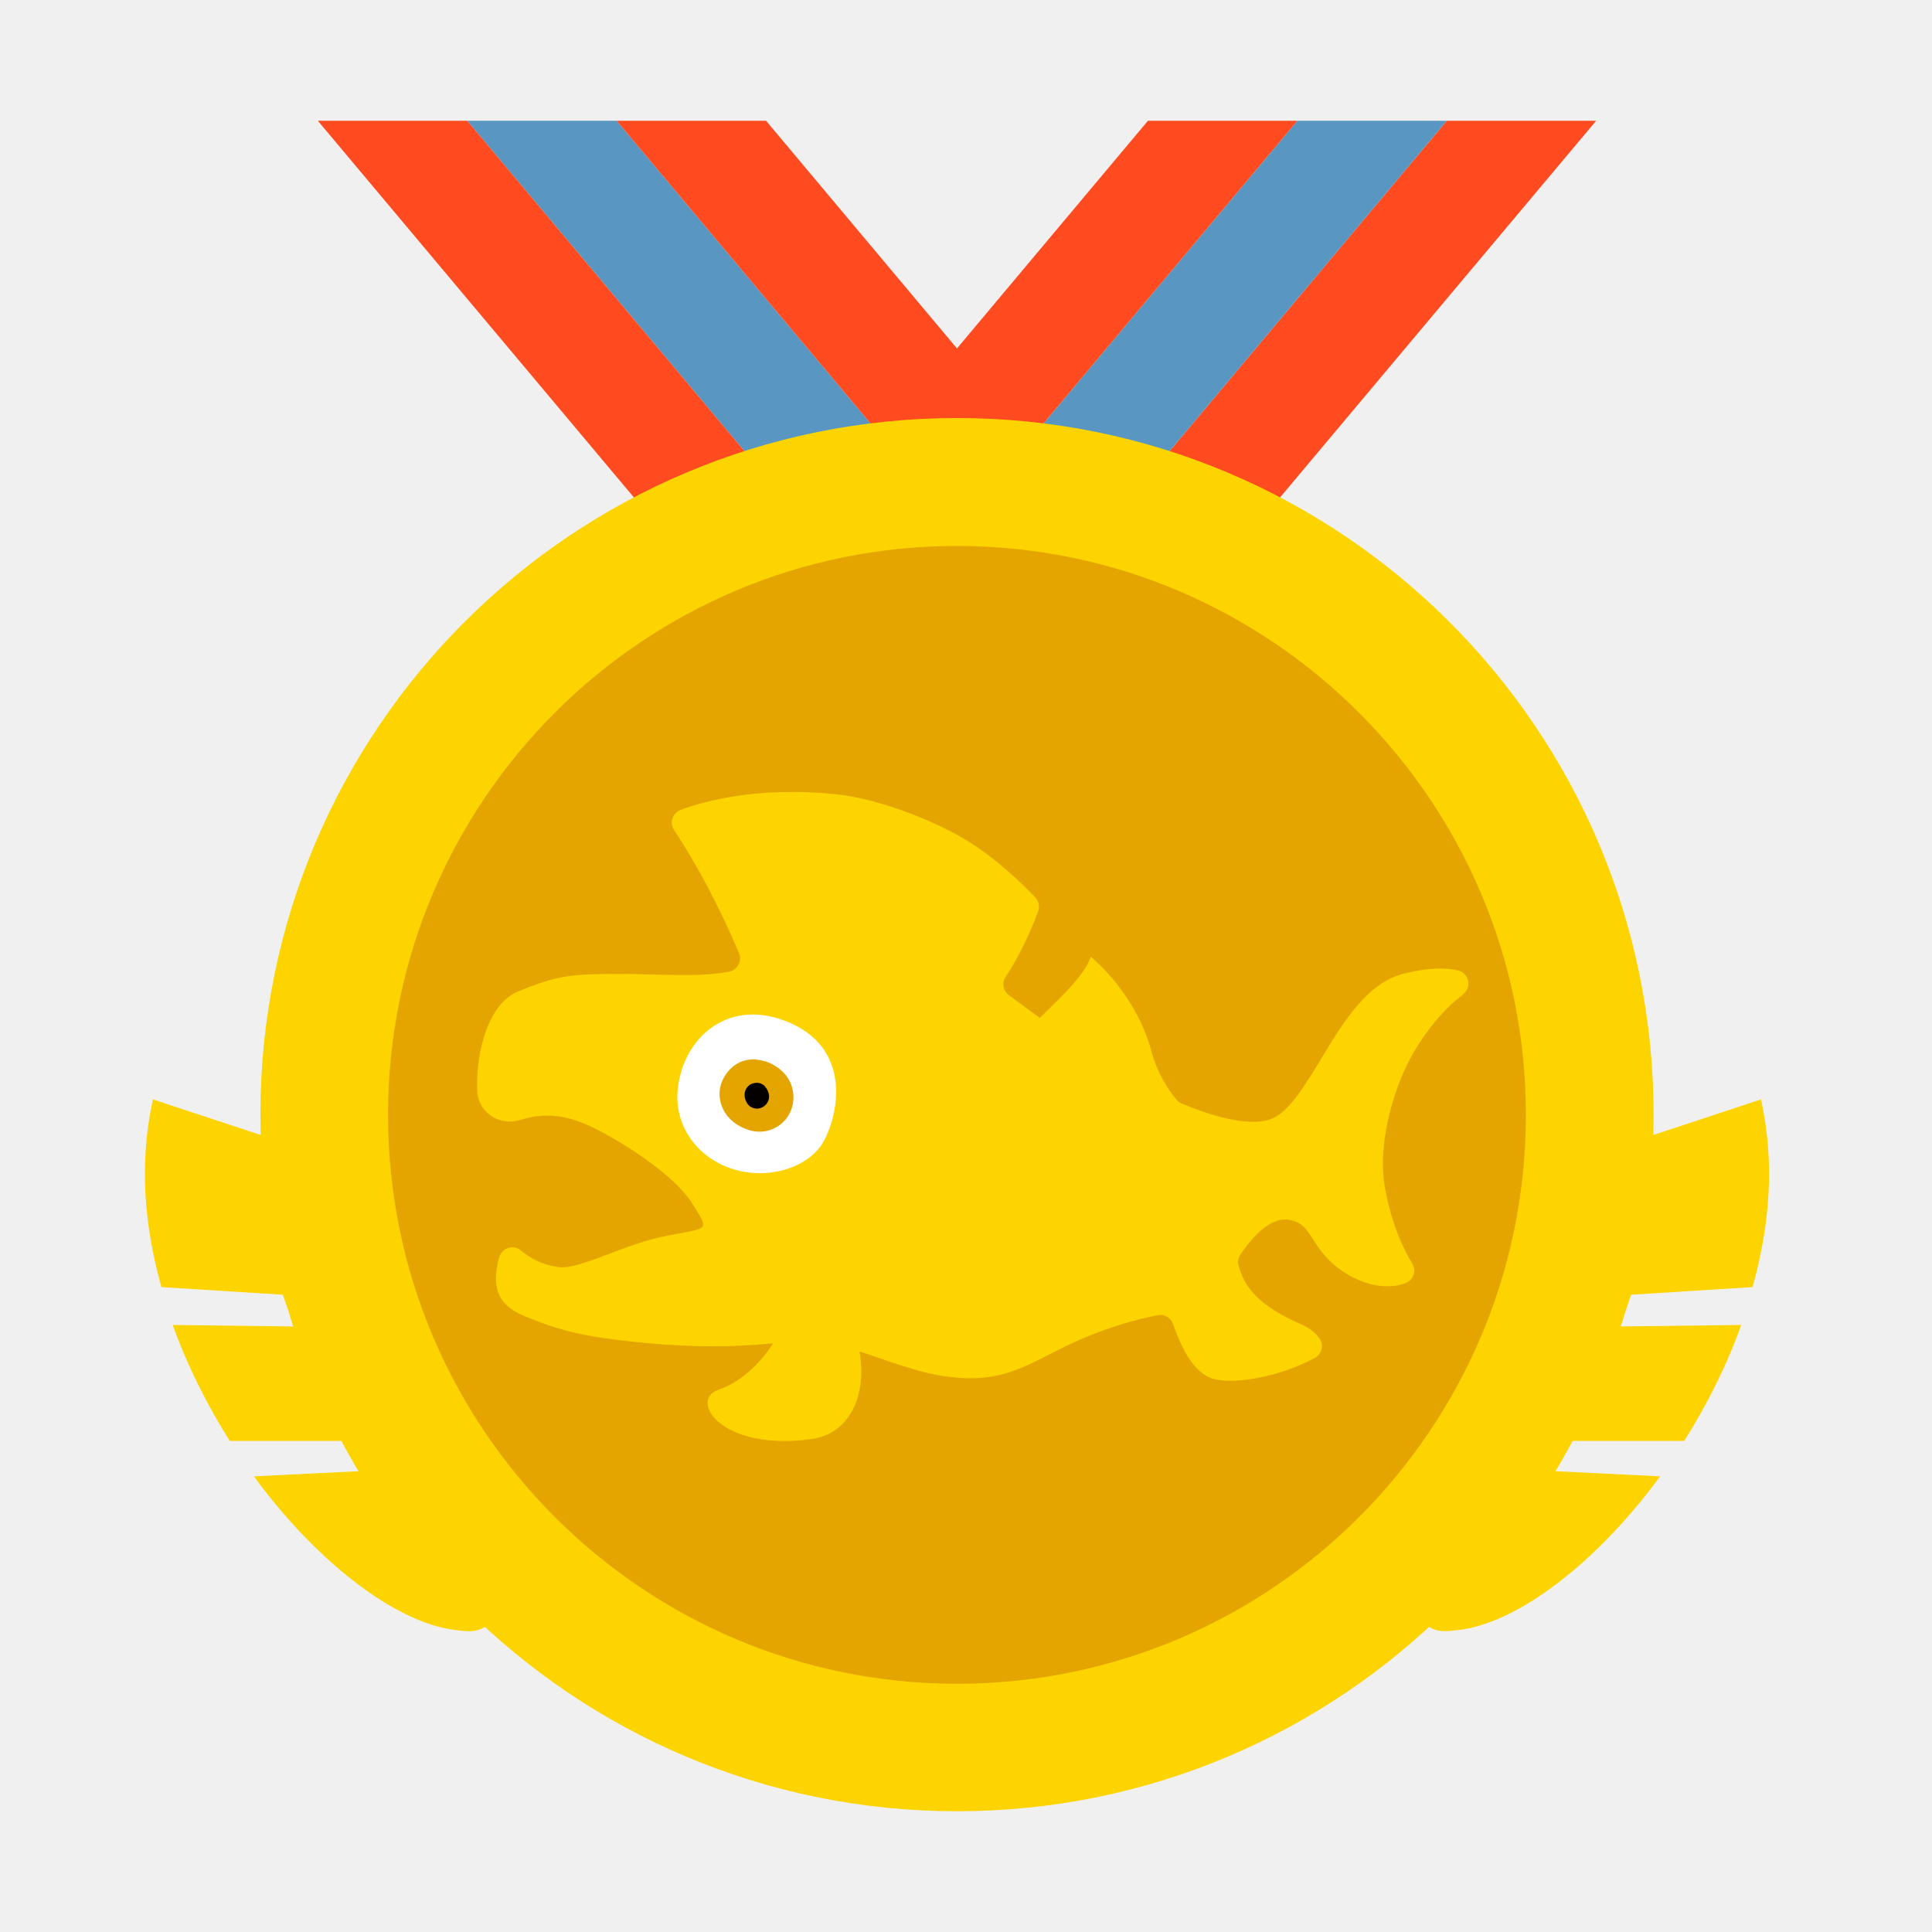
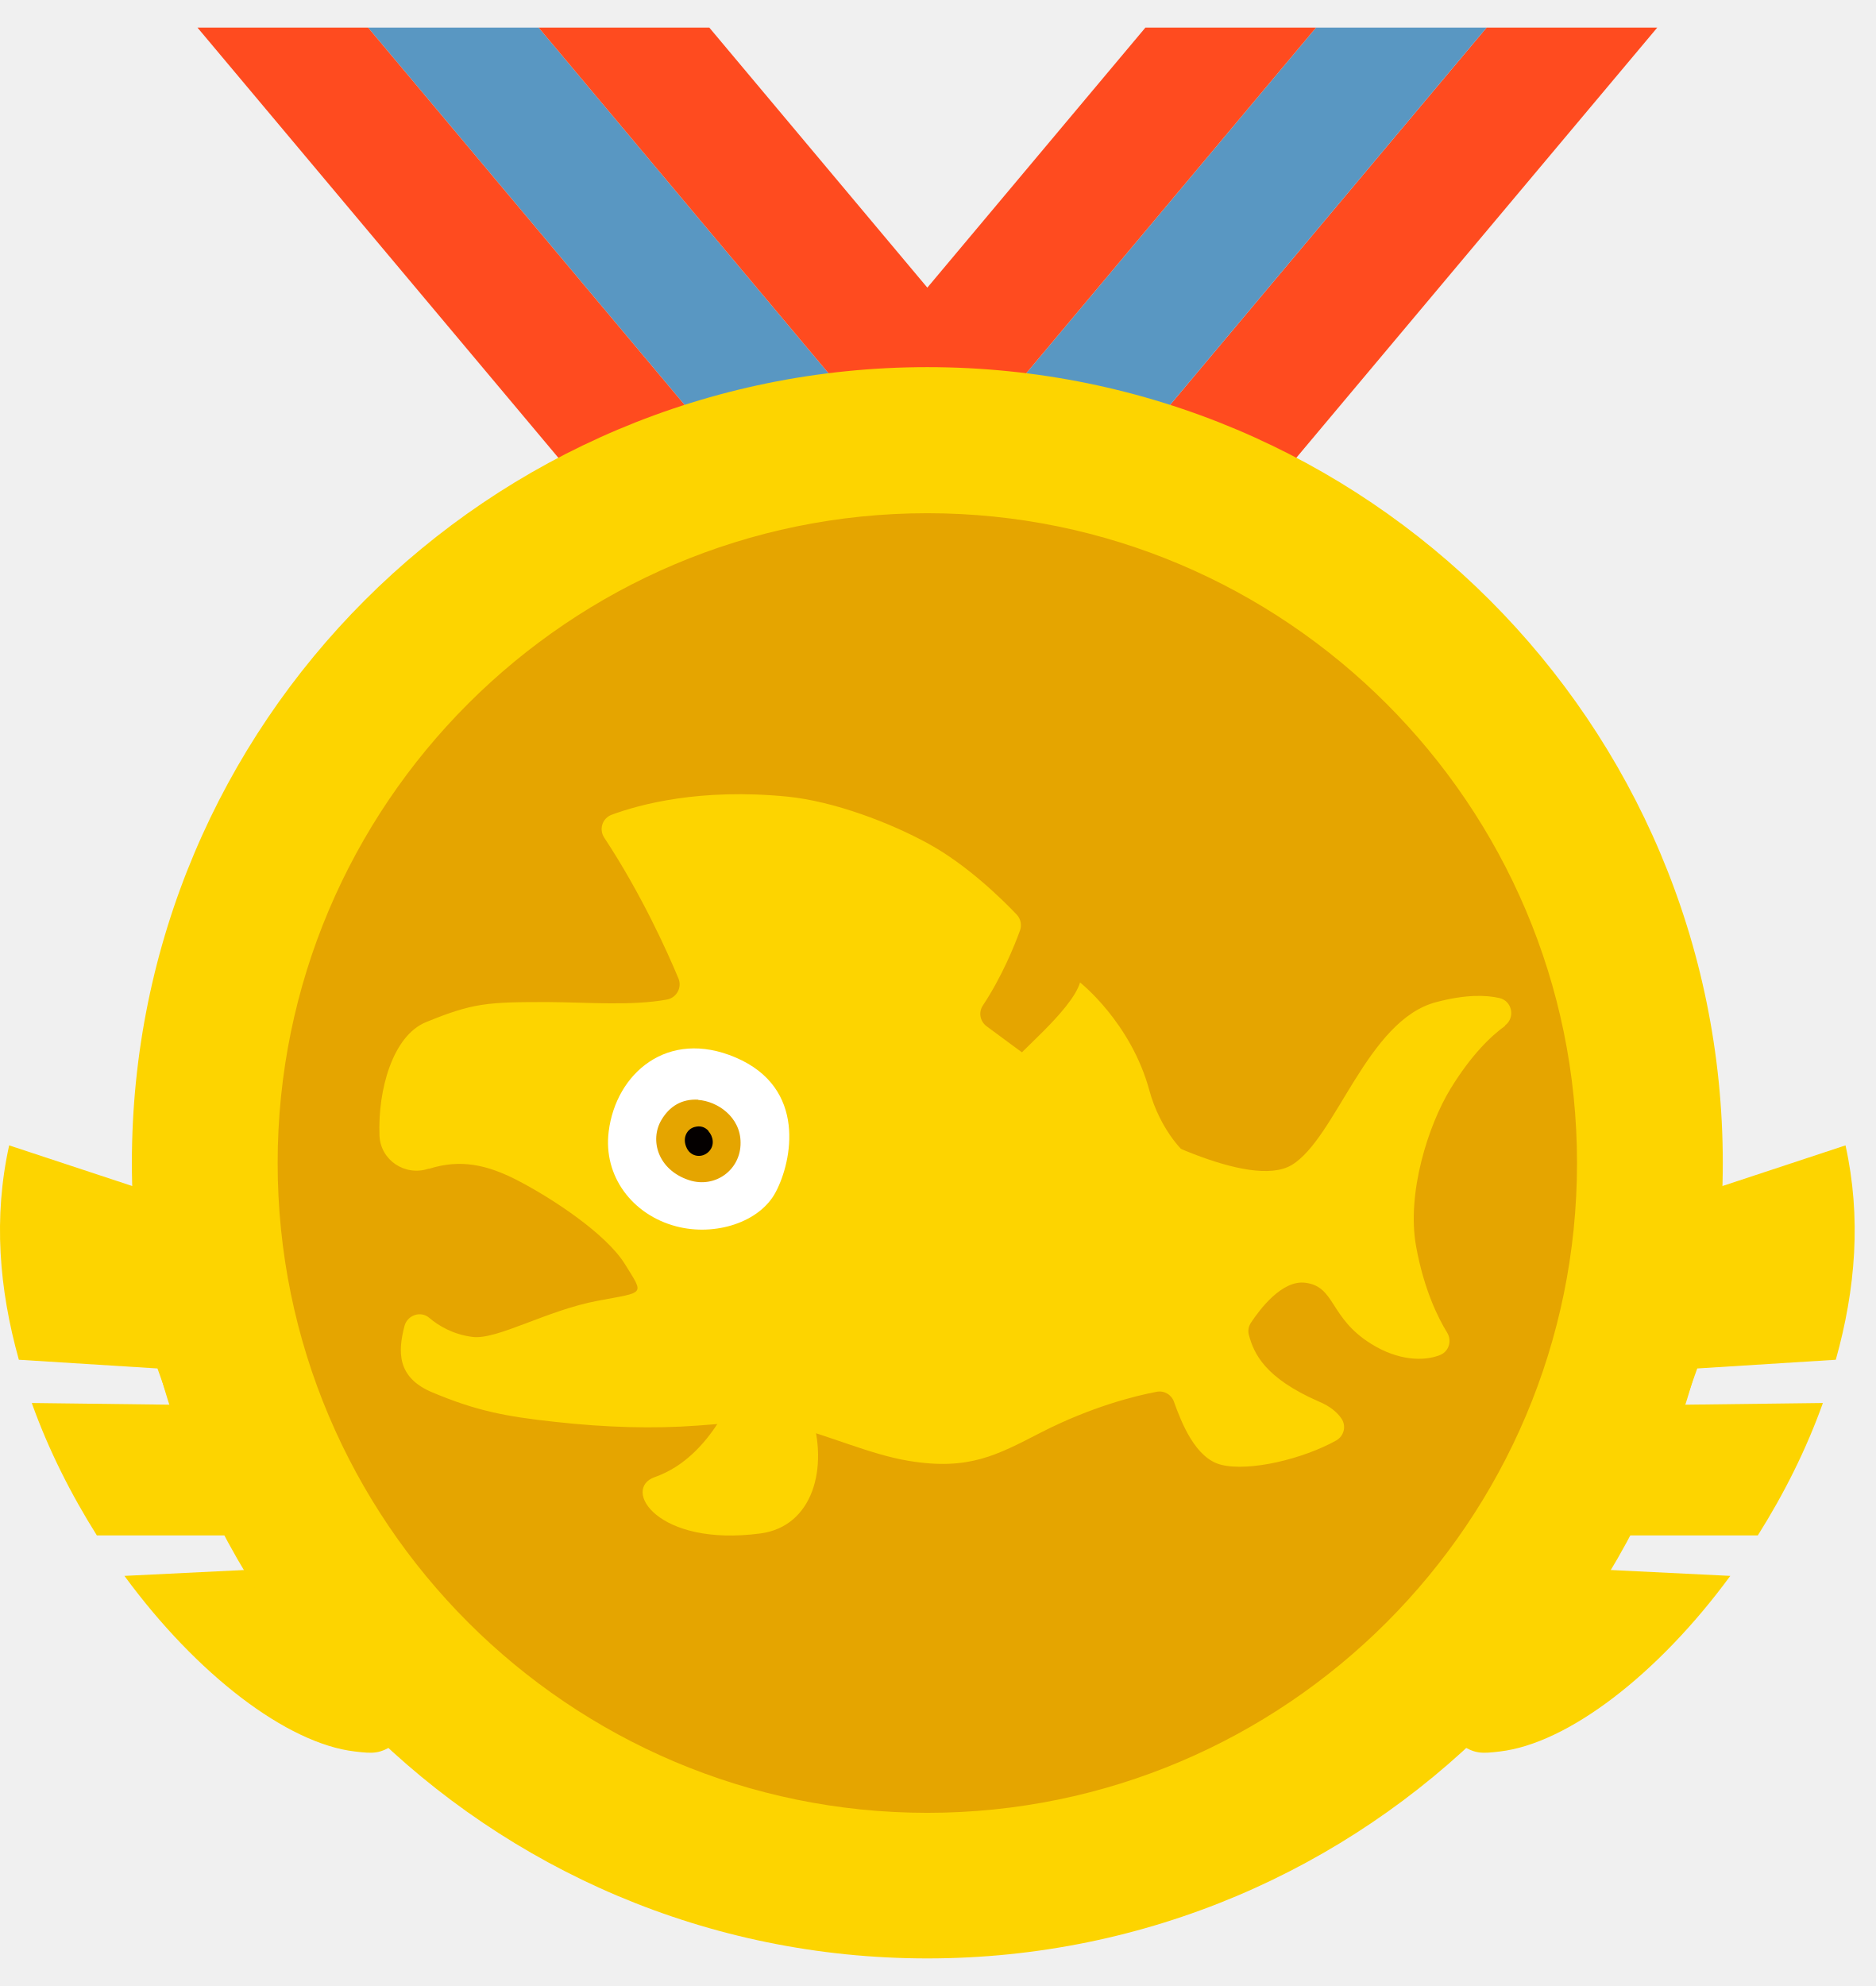
- <svg xmlns="http://www.w3.org/2000/svg" width="40" height="40" viewBox="0 0 40 40" fill="none">
-   <path d="M31.755 24.316L36.46 22.762C36.748 24.068 36.645 25.36 36.284 26.648L33.772 26.806C33.7 27 33.619 27.256 33.529 27.463L36.05 27.432C35.748 28.278 35.339 29.089 34.87 29.832H32.254C32.106 30.048 31.957 30.251 31.804 30.44L34.371 30.566C33.06 32.353 31.426 33.605 30.192 33.749C29.85 33.79 29.737 33.794 29.454 33.605L27.675 32.691L28.463 31.075L31.745 24.329L31.755 24.316Z" fill="#FDD400" />
-   <path d="M7.872 24.316L3.166 22.762C2.878 24.068 2.982 25.36 3.342 26.648L5.855 26.806C5.927 27 6.008 27.256 6.098 27.463L3.576 27.432C3.878 28.278 4.288 29.089 4.756 29.832H7.372C7.521 30.048 7.669 30.251 7.822 30.44L5.256 30.566C6.566 32.353 8.201 33.605 9.434 33.749C9.777 33.79 9.889 33.794 10.173 33.605L11.951 32.691L11.163 31.075L7.881 24.329L7.872 24.316Z" fill="#FDD400" />
-   <path d="M21.97 12.014H25.063L29.147 7.147L33.047 2.5H29.953L21.97 12.014Z" fill="#FF4B1F" />
-   <path d="M29.953 2.5H26.86L21.362 9.056L22.753 10.717L20.516 11.74L12.766 2.5H9.673L17.656 12.014H21.97L29.953 2.5Z" fill="#5997C2" />
-   <path d="M9.673 2.5H6.58L14.563 12.014H17.656L9.673 2.5Z" fill="#FF4B1F" />
-   <path d="M20.516 11.74L22.753 10.717L21.362 9.056L26.86 2.5H23.767L19.813 7.214L15.86 2.5H12.766L20.516 11.74Z" fill="#FF4B1F" />
-   <path d="M19.813 36.181C12.591 36.181 6.715 30.305 6.715 23.082C6.715 15.86 12.591 9.984 19.813 9.984C27.036 9.984 32.912 15.86 32.912 23.082C32.912 30.305 27.036 36.181 19.813 36.181Z" fill="#E5A500" />
-   <path d="M19.813 11.303C26.306 11.303 31.592 16.585 31.592 23.082C31.592 29.58 26.311 34.861 19.813 34.861C13.316 34.861 8.034 29.58 8.034 23.082C8.034 16.585 13.316 11.303 19.813 11.303ZM19.813 8.655C11.848 8.655 5.391 15.112 5.391 23.078C5.391 31.043 11.848 37.5 19.813 37.5C27.779 37.5 34.236 31.043 34.236 23.078C34.236 15.112 27.779 8.655 19.813 8.655Z" fill="#FDD400" />
-   <path d="M30.287 20.588C30.476 20.448 30.417 20.146 30.188 20.092C29.94 20.034 29.571 20.025 29.044 20.164C27.783 20.488 27.225 22.632 26.419 23.118C25.658 23.573 23.6 22.483 22.92 22.06C22.506 21.803 21.367 20.957 20.885 20.601C20.768 20.511 20.736 20.349 20.822 20.223C21.16 19.714 21.394 19.142 21.493 18.867C21.529 18.768 21.506 18.656 21.434 18.579C21.182 18.314 20.543 17.683 19.836 17.296C19.142 16.913 18.12 16.526 17.283 16.441C15.698 16.283 14.599 16.58 14.09 16.769C13.919 16.832 13.856 17.035 13.955 17.183C14.626 18.201 15.094 19.241 15.301 19.737C15.369 19.903 15.265 20.088 15.09 20.119C14.446 20.236 13.68 20.169 12.919 20.164C11.839 20.164 11.578 20.178 10.722 20.529C10.119 20.777 9.849 21.758 9.88 22.582C9.898 23.033 10.344 23.325 10.767 23.186C10.767 23.186 10.776 23.186 10.781 23.186C11.348 23.006 11.83 23.114 12.366 23.388C12.973 23.699 13.987 24.356 14.333 24.919C14.68 25.482 14.703 25.415 13.847 25.577C12.906 25.752 12.014 26.293 11.564 26.234C11.217 26.189 10.956 26.036 10.781 25.887C10.627 25.757 10.389 25.838 10.335 26.031C10.213 26.495 10.191 26.968 10.835 27.238C11.618 27.567 12.145 27.675 13.063 27.774C14 27.878 14.856 27.9 15.639 27.842C16.4 27.783 16.882 27.733 17.31 27.842C18.017 28.013 18.768 28.364 19.476 28.481C20.565 28.661 21.074 28.377 21.871 27.968C22.785 27.499 23.587 27.301 23.969 27.229C24.104 27.202 24.239 27.279 24.284 27.409C24.424 27.797 24.676 28.44 25.145 28.553C25.662 28.679 26.626 28.445 27.225 28.112C27.369 28.031 27.414 27.846 27.319 27.711C27.247 27.607 27.126 27.495 26.91 27.405C25.923 26.973 25.734 26.531 25.644 26.203C25.622 26.126 25.635 26.045 25.68 25.977C25.838 25.739 26.243 25.194 26.671 25.253C27.216 25.325 27.099 25.887 27.86 26.36C28.35 26.666 28.814 26.68 29.107 26.563C29.269 26.5 29.328 26.306 29.238 26.157C29.08 25.901 28.819 25.387 28.675 24.595C28.499 23.631 28.895 22.398 29.296 21.74C29.67 21.128 30.03 20.781 30.287 20.597V20.588Z" fill="#FDD400" />
-   <path d="M15.261 24.23C14.468 24.023 13.933 23.321 14.036 22.51C14.167 21.457 15.103 20.642 16.337 21.169C17.634 21.722 17.359 23.051 17.067 23.605C16.778 24.158 15.963 24.415 15.261 24.23Z" fill="white" />
-   <path d="M15.662 21.934C15.364 21.916 15.139 22.051 14.991 22.303C14.775 22.668 14.928 23.208 15.495 23.393C15.968 23.546 16.432 23.204 16.427 22.713C16.427 22.245 16.004 21.961 15.657 21.938L15.662 21.934Z" fill="#E5A500" />
-   <path d="M16.36 27.103C16.36 27.103 15.932 28.404 14.874 28.774C14.261 28.985 14.914 30.048 16.792 29.796C17.746 29.665 18.021 28.598 17.71 27.639C17.395 26.68 16.877 26.36 16.36 27.108V27.103Z" fill="#FDD400" />
-   <path d="M15.846 22.501C15.779 22.425 15.693 22.402 15.594 22.429C15.454 22.465 15.36 22.632 15.454 22.817C15.531 22.97 15.725 22.997 15.846 22.88C15.968 22.762 15.927 22.596 15.846 22.506V22.501Z" fill="#040000" />
-   <path d="M21.416 21.223C21.371 21.155 22.425 20.331 22.582 19.809C22.582 19.809 23.505 20.534 23.839 21.767C24.023 22.447 24.492 23.033 24.825 23.109C24.825 23.109 22.925 23.339 21.412 21.223H21.416Z" fill="#FDD400" />
+ <svg xmlns="http://www.w3.org/2000/svg" width="34" height="36" viewBox="0 0 34 36" fill="none">
+   <g clip-path="url(#clip0_7_138)">
+     <path d="M28.755 22.316L33.46 20.762C33.748 22.068 33.645 23.36 33.284 24.648L30.772 24.806C30.7 25 30.619 25.256 30.529 25.463L33.05 25.432C32.748 26.278 32.339 27.089 31.87 27.832H29.254C29.106 28.048 28.957 28.251 28.804 28.44L31.371 28.566C30.06 30.353 28.426 31.605 27.192 31.749C26.85 31.79 26.737 31.794 26.454 31.605L24.675 30.691L25.463 29.075L28.745 22.329L28.755 22.316Z" fill="#FDD400" />
+     <path d="M4.872 22.316L0.166 20.762C-0.122 22.068 -0.018 23.36 0.342 24.648L2.855 24.806C2.927 25 3.008 25.256 3.098 25.463L0.576 25.432C0.878 26.278 1.288 27.089 1.756 27.832H4.372C4.521 28.048 4.669 28.251 4.822 28.44L2.256 28.566C3.566 30.353 5.201 31.605 6.434 31.749C6.777 31.79 6.889 31.794 7.173 31.605L8.951 30.691L8.163 29.075L4.881 22.329L4.872 22.316Z" fill="#FDD400" />
+     <path d="M18.97 10.014H22.063L26.147 5.147L30.047 0.5H26.953L18.97 10.014Z" fill="#FF4B1F" />
+     <path d="M26.953 0.5H23.86L18.362 7.056L19.753 8.717L17.516 9.74L9.766 0.5H6.673L14.656 10.014H18.97L26.953 0.5Z" fill="#5997C2" />
+     <path d="M6.673 0.5H3.58L11.563 10.014H14.656L6.673 0.5Z" fill="#FF4B1F" />
+     <path d="M17.516 9.74L19.753 8.717L18.362 7.056L23.86 0.5H20.767L16.813 5.214L12.86 0.5H9.766L17.516 9.74Z" fill="#FF4B1F" />
+     <path d="M16.813 34.181C9.591 34.181 3.715 28.305 3.715 21.082C3.715 13.86 9.591 7.984 16.813 7.984C24.036 7.984 29.912 13.86 29.912 21.082C29.912 28.305 24.036 34.181 16.813 34.181Z" fill="#E5A500" />
+     <path d="M16.813 9.303C23.306 9.303 28.592 14.585 28.592 21.082C28.592 27.58 23.311 32.861 16.813 32.861C10.316 32.861 5.034 27.58 5.034 21.082C5.034 14.585 10.316 9.303 16.813 9.303ZM16.813 6.655C8.848 6.655 2.391 13.112 2.391 21.078C2.391 29.043 8.848 35.5 16.813 35.5C24.779 35.5 31.235 29.043 31.235 21.078C31.235 13.112 24.779 6.655 16.813 6.655Z" fill="#FDD400" />
+     <path d="M27.287 18.588C27.476 18.448 27.417 18.146 27.188 18.092C26.94 18.034 26.571 18.025 26.044 18.164C24.783 18.488 24.225 20.632 23.419 21.118C22.658 21.573 20.6 20.483 19.92 20.06C19.506 19.803 18.367 18.957 17.885 18.601C17.768 18.511 17.736 18.349 17.822 18.223C18.16 17.714 18.394 17.142 18.493 16.867C18.529 16.768 18.506 16.656 18.434 16.579C18.182 16.314 17.543 15.683 16.836 15.296C16.142 14.913 15.12 14.526 14.283 14.441C12.698 14.283 11.599 14.58 11.09 14.769C10.919 14.832 10.856 15.035 10.955 15.184C11.626 16.201 12.094 17.241 12.301 17.737C12.369 17.903 12.265 18.088 12.09 18.119C11.446 18.236 10.68 18.169 9.919 18.164C8.839 18.164 8.578 18.178 7.722 18.529C7.119 18.777 6.849 19.758 6.88 20.582C6.898 21.033 7.344 21.325 7.767 21.186C7.767 21.186 7.776 21.186 7.781 21.186C8.348 21.006 8.83 21.114 9.366 21.388C9.974 21.699 10.987 22.356 11.333 22.919C11.68 23.482 11.703 23.415 10.847 23.577C9.906 23.752 9.014 24.293 8.564 24.234C8.217 24.189 7.956 24.036 7.781 23.887C7.628 23.757 7.389 23.838 7.335 24.031C7.213 24.495 7.191 24.968 7.835 25.238C8.618 25.567 9.145 25.675 10.063 25.774C11 25.878 11.856 25.9 12.639 25.842C13.4 25.783 13.882 25.733 14.31 25.842C15.017 26.013 15.768 26.364 16.476 26.481C17.565 26.661 18.074 26.377 18.871 25.968C19.785 25.499 20.587 25.301 20.969 25.229C21.104 25.202 21.239 25.279 21.284 25.409C21.424 25.797 21.676 26.44 22.145 26.553C22.662 26.679 23.626 26.445 24.225 26.112C24.369 26.031 24.414 25.846 24.319 25.711C24.247 25.607 24.126 25.495 23.91 25.405C22.923 24.973 22.734 24.531 22.644 24.203C22.622 24.126 22.635 24.045 22.68 23.977C22.838 23.739 23.243 23.194 23.671 23.253C24.216 23.325 24.099 23.887 24.86 24.36C25.35 24.666 25.814 24.68 26.107 24.563C26.269 24.5 26.328 24.306 26.238 24.157C26.08 23.901 25.819 23.387 25.675 22.595C25.499 21.631 25.895 20.398 26.296 19.74C26.67 19.128 27.03 18.781 27.287 18.597V18.588Z" fill="#FDD400" />
+     <path d="M12.261 22.23C11.468 22.023 10.933 21.321 11.036 20.51C11.167 19.457 12.103 18.642 13.337 19.169C14.634 19.722 14.359 21.051 14.066 21.605C13.778 22.158 12.963 22.415 12.261 22.23Z" fill="white" />
+     <path d="M12.662 19.934C12.364 19.916 12.139 20.051 11.991 20.303C11.775 20.668 11.928 21.208 12.495 21.393C12.968 21.546 13.432 21.204 13.427 20.713C13.427 20.245 13.004 19.961 12.657 19.938L12.662 19.934Z" fill="#E5A500" />
+     <path d="M13.36 25.103C13.36 25.103 12.932 26.404 11.874 26.774C11.261 26.985 11.914 28.048 13.792 27.796C14.746 27.665 15.021 26.598 14.71 25.639C14.395 24.68 13.877 24.36 13.36 25.108V25.103Z" fill="#FDD400" />
+     <path d="M12.846 20.501C12.779 20.425 12.693 20.402 12.594 20.429C12.454 20.465 12.36 20.632 12.454 20.817C12.531 20.97 12.725 20.997 12.846 20.88C12.968 20.762 12.927 20.596 12.846 20.506V20.501Z" fill="#040000" />
+     <path d="M18.416 19.223C18.371 19.155 19.425 18.331 19.582 17.809C19.582 17.809 20.505 18.534 20.839 19.767C21.023 20.447 21.492 21.033 21.825 21.109C21.825 21.109 19.925 21.339 18.412 19.223H18.416Z" fill="#FDD400" />
+   </g>
+   <defs>
+     <clipPath id="clip0_7_138">
+       <rect width="34" height="36" fill="white" />
+     </clipPath>
+   </defs>
</svg>
